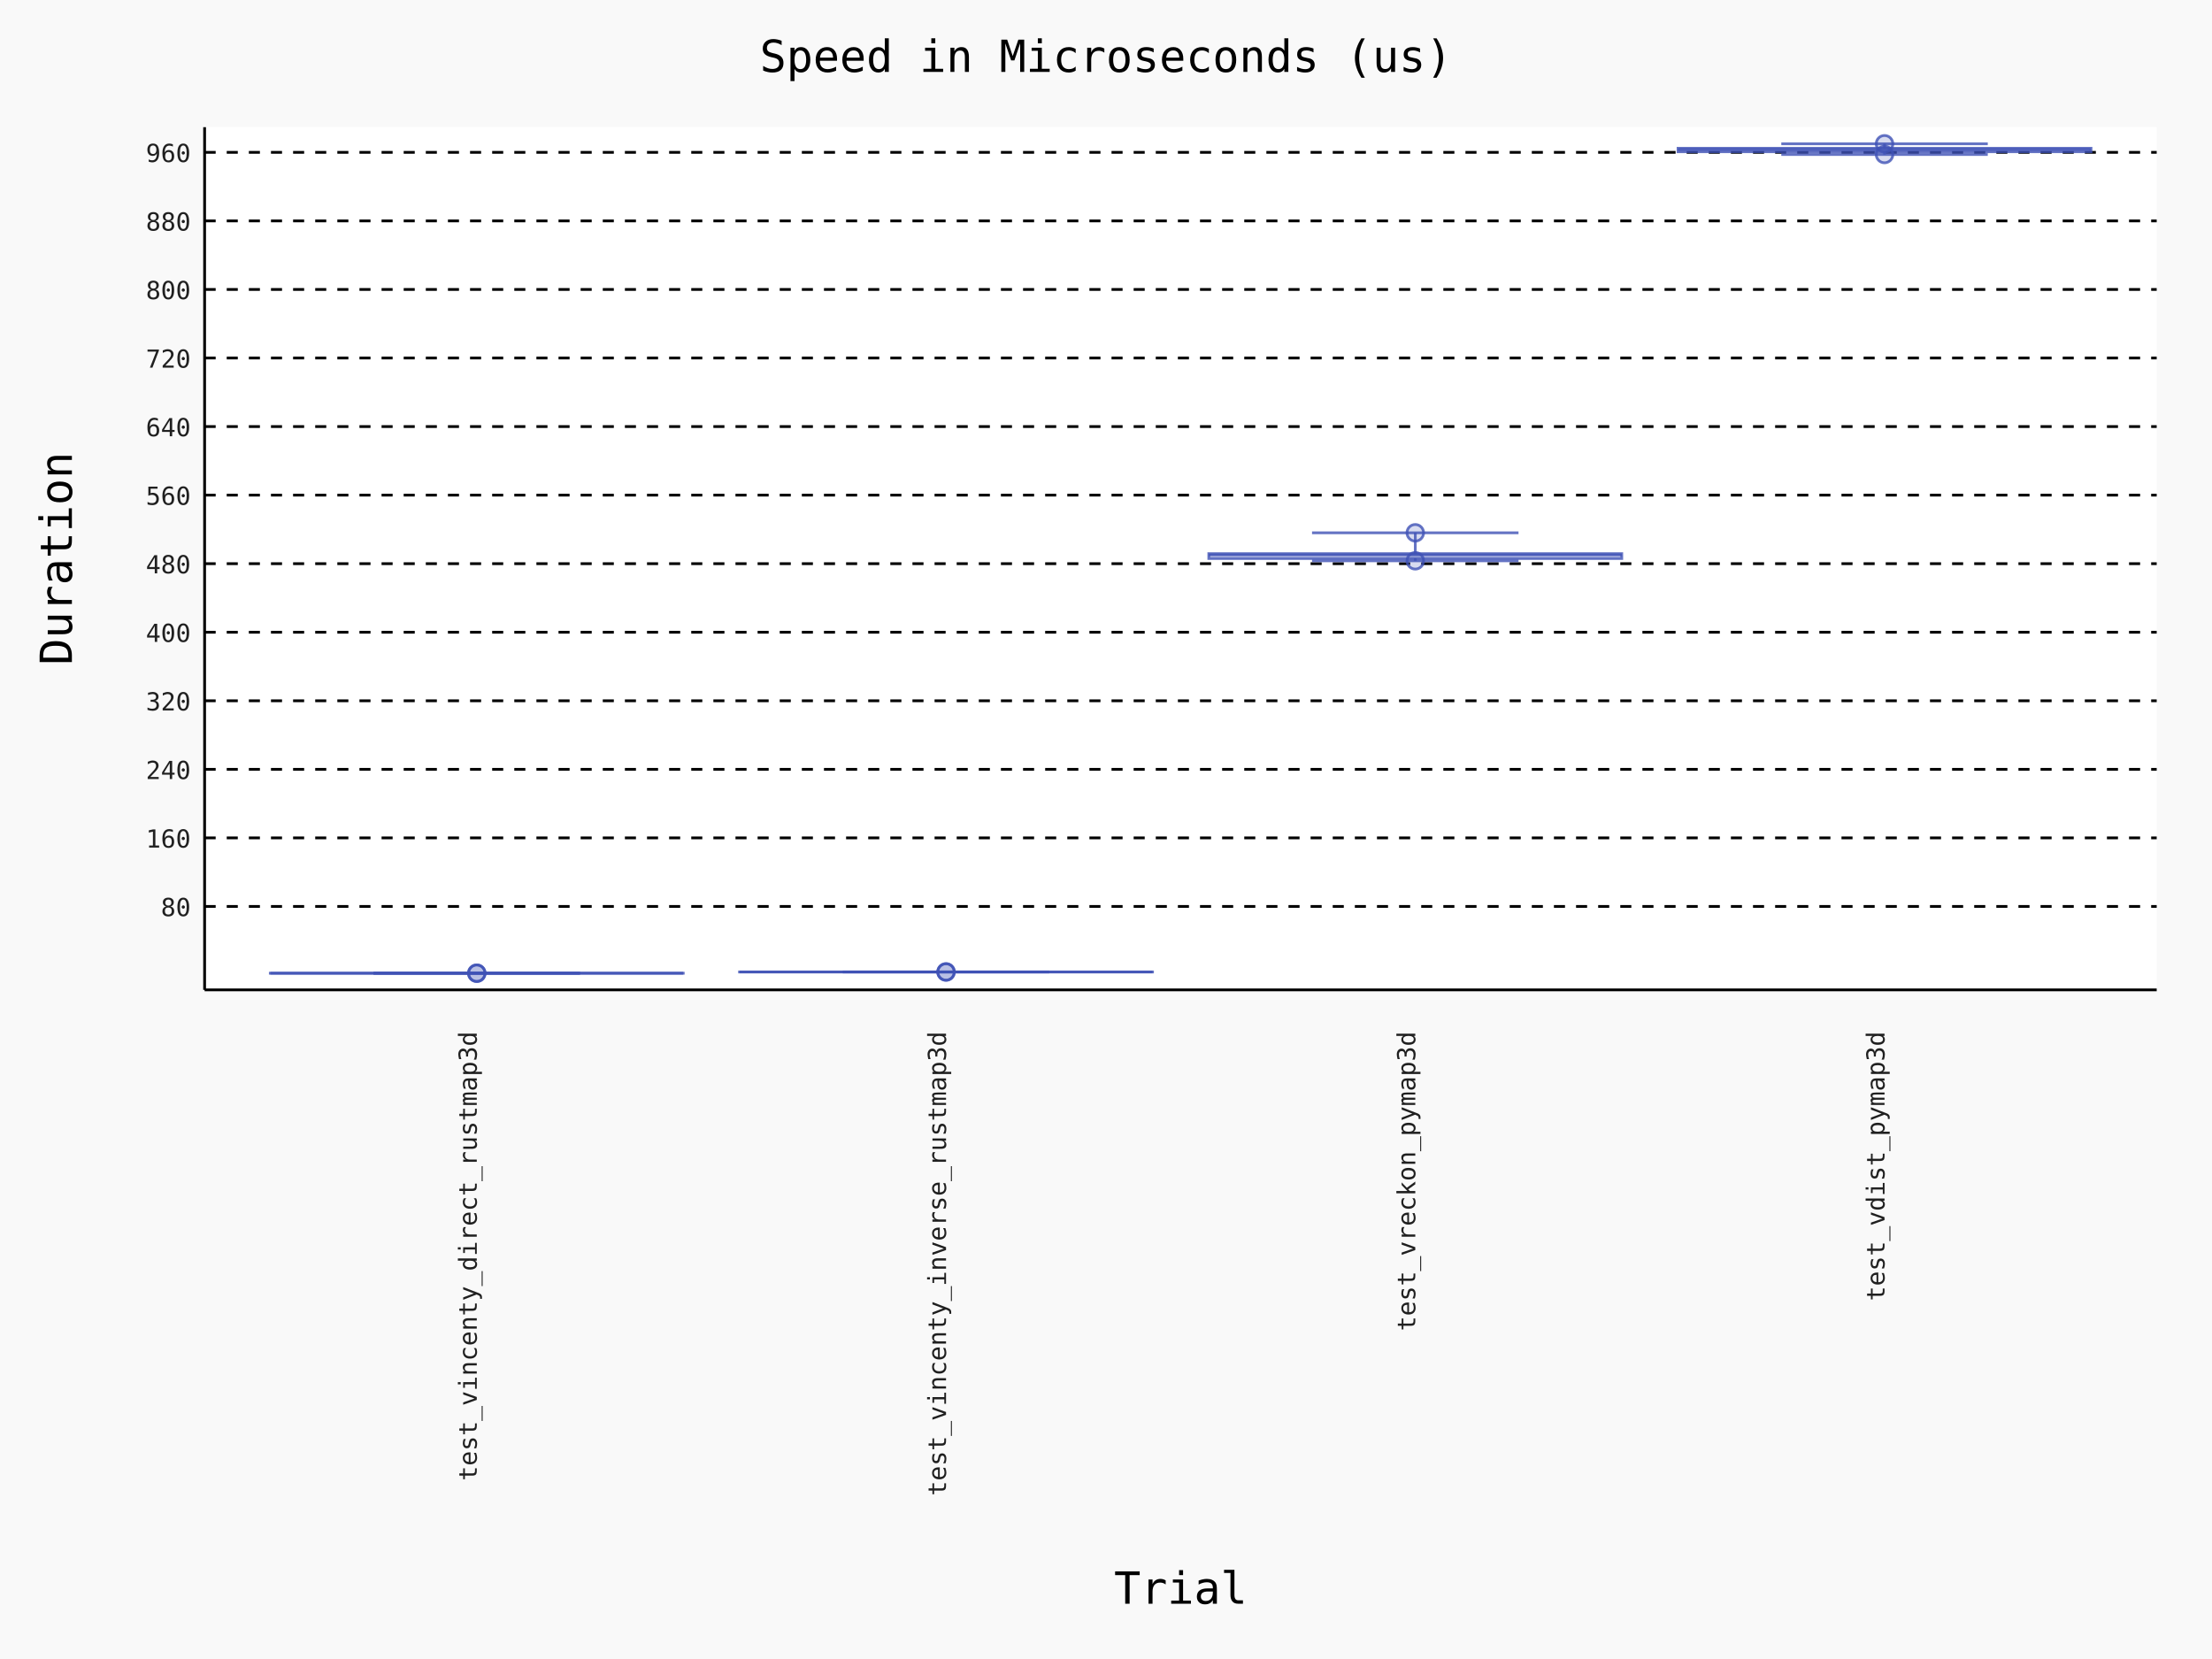
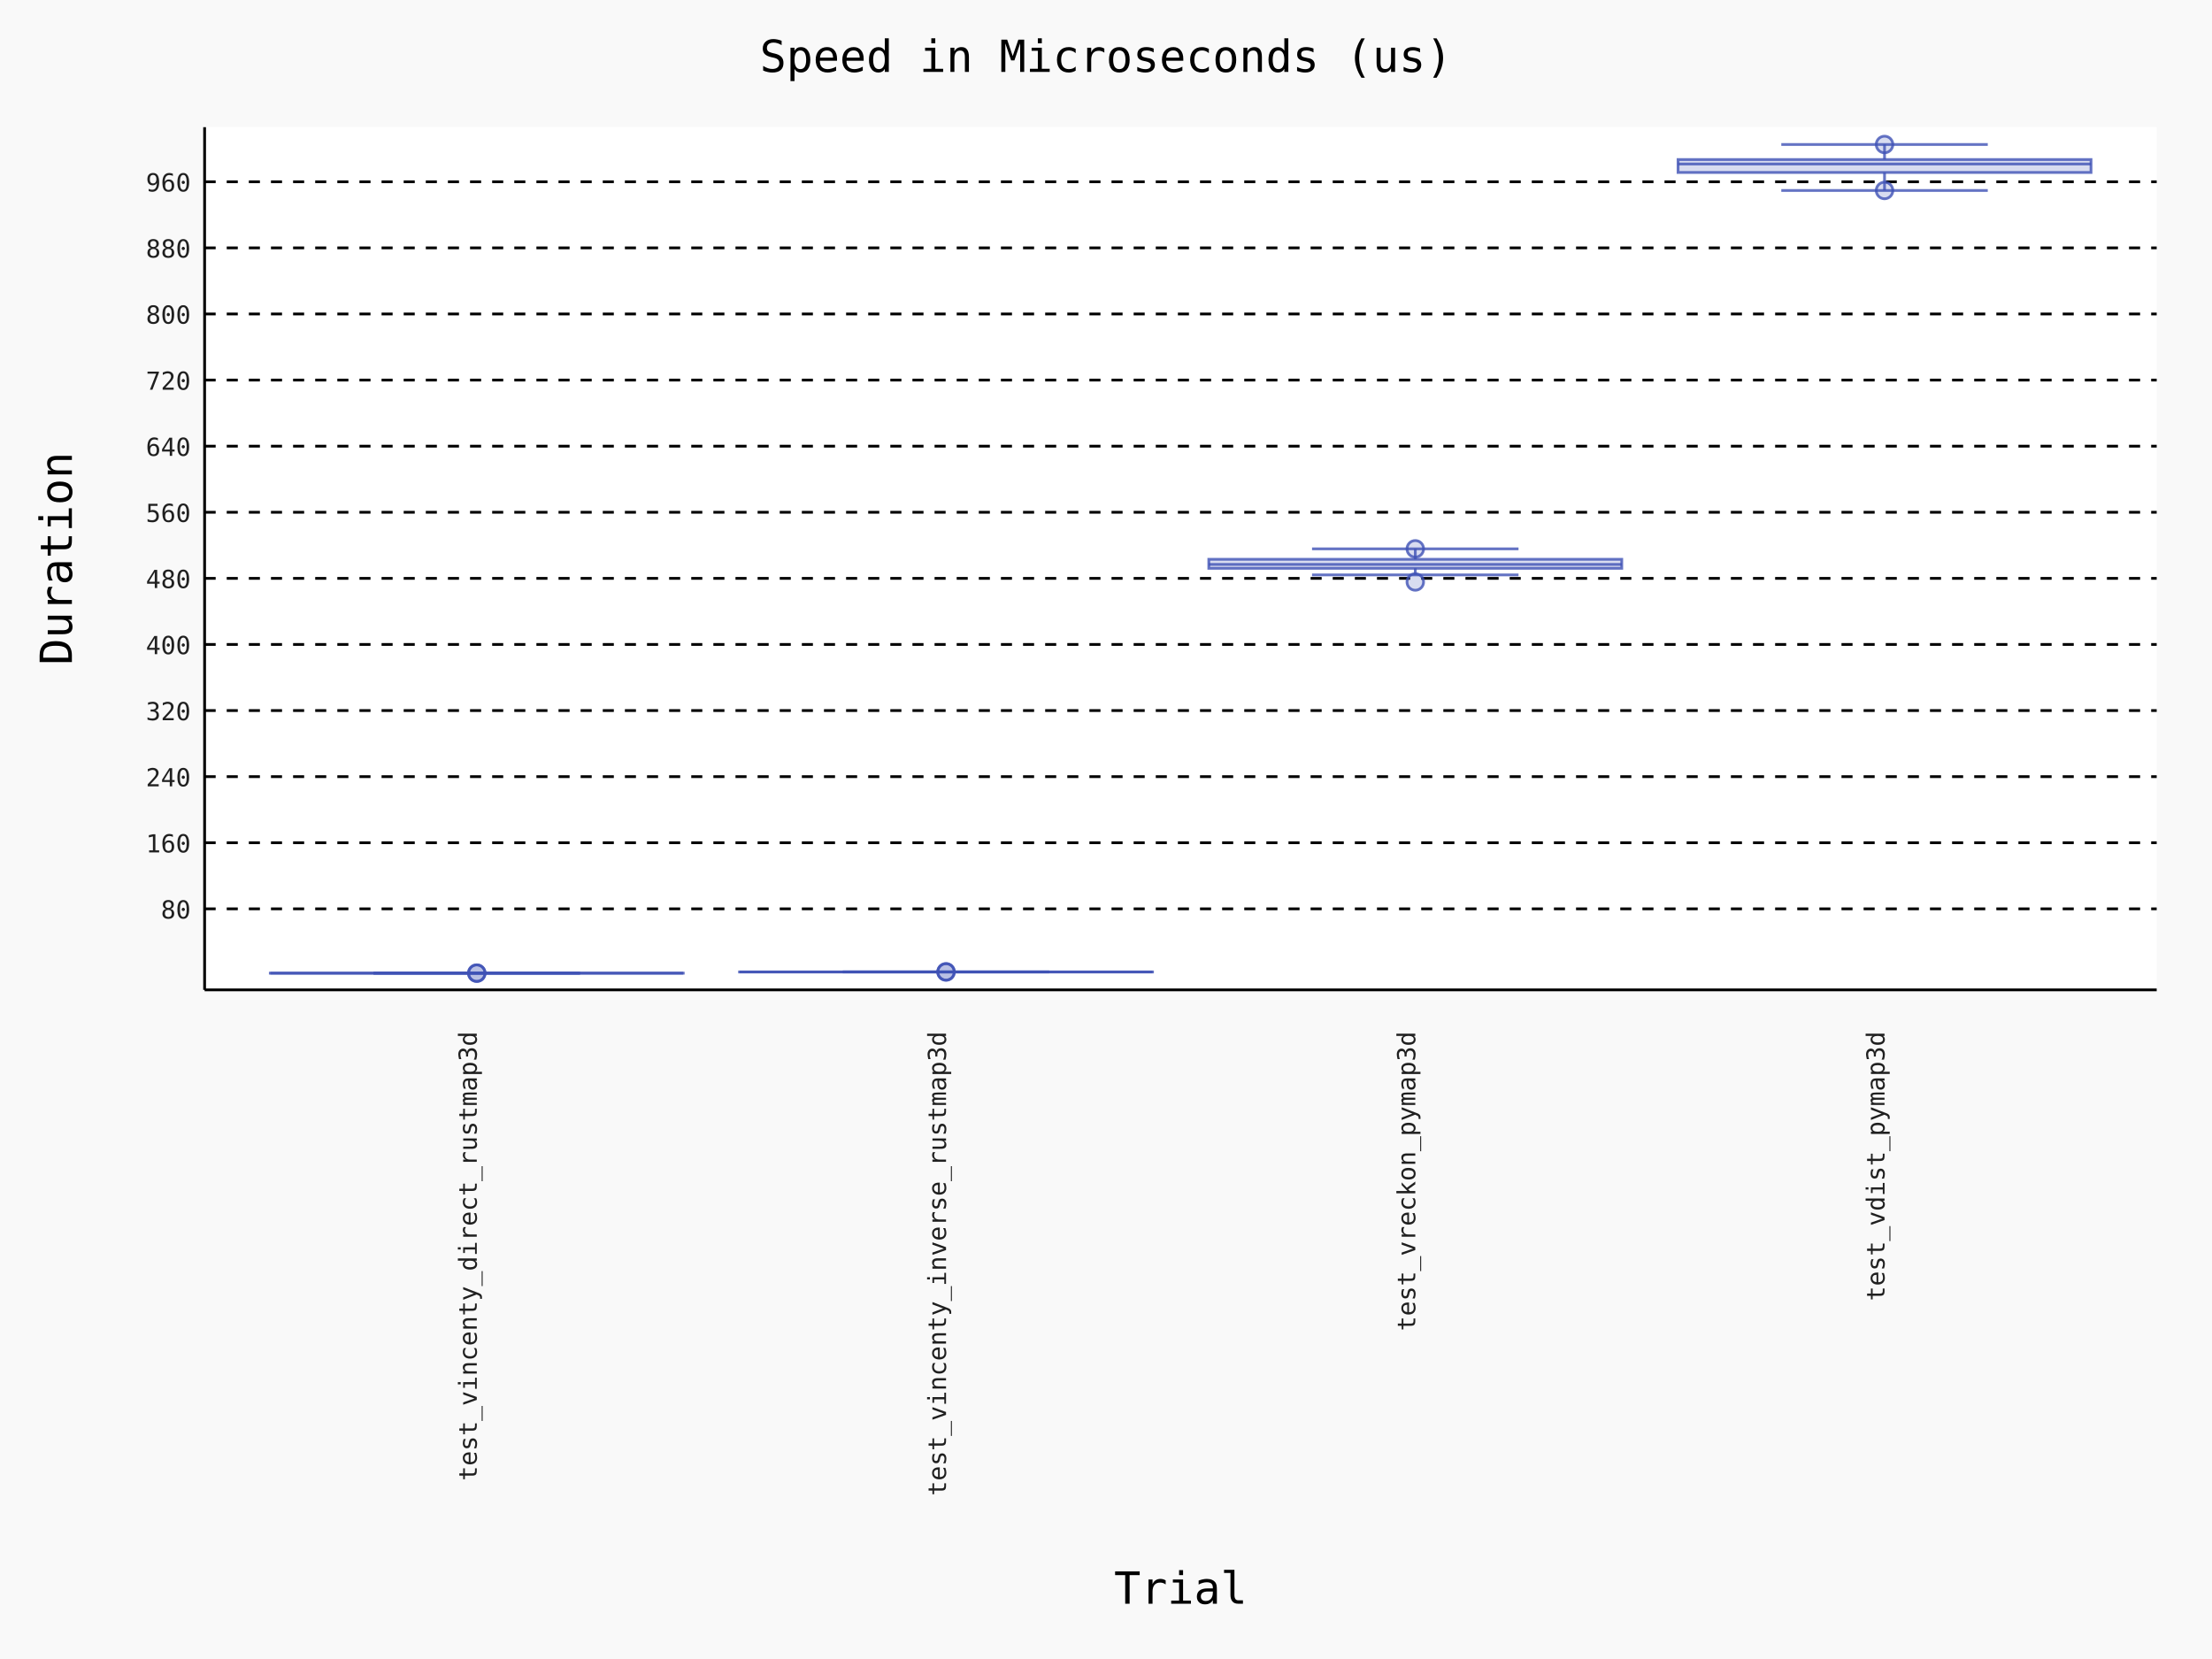
- <svg xmlns="http://www.w3.org/2000/svg" id="chart-b395c53e-9f29-417d-8aae-fee15de0d070" class="pygal-chart" viewBox="0 0 800 600">
+ <svg xmlns="http://www.w3.org/2000/svg" id="chart-4bdc4291-8e1e-48b1-8787-647b1a7be58f" class="pygal-chart" viewBox="0 0 800 600">
  <defs>
-     <style type="text/css">#chart-b395c53e-9f29-417d-8aae-fee15de0d070{-webkit-user-select:none;-webkit-font-smoothing:antialiased;font-family:Consolas,"Deja Vu Sans Mono","Bitstream Vera Sans Mono","Courier New",monospace}#chart-b395c53e-9f29-417d-8aae-fee15de0d070 .title{font-family:Consolas,"Deja Vu Sans Mono","Bitstream Vera Sans Mono","Courier New",monospace;font-size:16px}#chart-b395c53e-9f29-417d-8aae-fee15de0d070 .legends .legend text{font-family:Consolas,"Deja Vu Sans Mono","Bitstream Vera Sans Mono","Courier New",monospace;font-size:14px}#chart-b395c53e-9f29-417d-8aae-fee15de0d070 .axis text{font-family:Consolas,"Deja Vu Sans Mono","Bitstream Vera Sans Mono","Courier New",monospace;font-size:10px}#chart-b395c53e-9f29-417d-8aae-fee15de0d070 .axis text.major{font-family:Consolas,"Deja Vu Sans Mono","Bitstream Vera Sans Mono","Courier New",monospace;font-size:10px}#chart-b395c53e-9f29-417d-8aae-fee15de0d070 .text-overlay text.value{font-family:Consolas,"Deja Vu Sans Mono","Bitstream Vera Sans Mono","Courier New",monospace;font-size:16px}#chart-b395c53e-9f29-417d-8aae-fee15de0d070 .text-overlay text.label{font-family:Consolas,"Deja Vu Sans Mono","Bitstream Vera Sans Mono","Courier New",monospace;font-size:10px}#chart-b395c53e-9f29-417d-8aae-fee15de0d070 .tooltip{font-family:Consolas,"Deja Vu Sans Mono","Bitstream Vera Sans Mono","Courier New",monospace;font-size:14px}#chart-b395c53e-9f29-417d-8aae-fee15de0d070 text.no_data{font-family:Consolas,"Deja Vu Sans Mono","Bitstream Vera Sans Mono","Courier New",monospace;font-size:64px}
- #chart-b395c53e-9f29-417d-8aae-fee15de0d070{background-color:rgba(249,249,249,1)}#chart-b395c53e-9f29-417d-8aae-fee15de0d070 path,#chart-b395c53e-9f29-417d-8aae-fee15de0d070 line,#chart-b395c53e-9f29-417d-8aae-fee15de0d070 rect,#chart-b395c53e-9f29-417d-8aae-fee15de0d070 circle{-webkit-transition:150ms;-moz-transition:150ms;transition:150ms}#chart-b395c53e-9f29-417d-8aae-fee15de0d070 .graph &gt; .background{fill:rgba(249,249,249,1)}#chart-b395c53e-9f29-417d-8aae-fee15de0d070 .plot &gt; .background{fill:rgba(255,255,255,1)}#chart-b395c53e-9f29-417d-8aae-fee15de0d070 .graph{fill:rgba(0,0,0,.87)}#chart-b395c53e-9f29-417d-8aae-fee15de0d070 text.no_data{fill:rgba(0,0,0,1)}#chart-b395c53e-9f29-417d-8aae-fee15de0d070 .title{fill:rgba(0,0,0,1)}#chart-b395c53e-9f29-417d-8aae-fee15de0d070 .legends .legend text{fill:rgba(0,0,0,.87)}#chart-b395c53e-9f29-417d-8aae-fee15de0d070 .legends .legend:hover text{fill:rgba(0,0,0,1)}#chart-b395c53e-9f29-417d-8aae-fee15de0d070 .axis .line{stroke:rgba(0,0,0,1)}#chart-b395c53e-9f29-417d-8aae-fee15de0d070 .axis .guide.line{stroke:rgba(0,0,0,.54)}#chart-b395c53e-9f29-417d-8aae-fee15de0d070 .axis .major.line{stroke:rgba(0,0,0,.87)}#chart-b395c53e-9f29-417d-8aae-fee15de0d070 .axis text.major{fill:rgba(0,0,0,1)}#chart-b395c53e-9f29-417d-8aae-fee15de0d070 .axis.y .guides:hover .guide.line,#chart-b395c53e-9f29-417d-8aae-fee15de0d070 .line-graph .axis.x .guides:hover .guide.line,#chart-b395c53e-9f29-417d-8aae-fee15de0d070 .stackedline-graph .axis.x .guides:hover .guide.line,#chart-b395c53e-9f29-417d-8aae-fee15de0d070 .xy-graph .axis.x .guides:hover .guide.line{stroke:rgba(0,0,0,1)}#chart-b395c53e-9f29-417d-8aae-fee15de0d070 .axis .guides:hover text{fill:rgba(0,0,0,1)}#chart-b395c53e-9f29-417d-8aae-fee15de0d070 .reactive{fill-opacity:.7;stroke-opacity:.8;stroke-width:1}#chart-b395c53e-9f29-417d-8aae-fee15de0d070 .ci{stroke:rgba(0,0,0,.87)}#chart-b395c53e-9f29-417d-8aae-fee15de0d070 .reactive.active,#chart-b395c53e-9f29-417d-8aae-fee15de0d070 .active .reactive{fill-opacity:.8;stroke-opacity:.9;stroke-width:4}#chart-b395c53e-9f29-417d-8aae-fee15de0d070 .ci .reactive.active{stroke-width:1.5}#chart-b395c53e-9f29-417d-8aae-fee15de0d070 .series text{fill:rgba(0,0,0,1)}#chart-b395c53e-9f29-417d-8aae-fee15de0d070 .tooltip rect{fill:rgba(255,255,255,1);stroke:rgba(0,0,0,1);-webkit-transition:opacity 150ms;-moz-transition:opacity 150ms;transition:opacity 150ms}#chart-b395c53e-9f29-417d-8aae-fee15de0d070 .tooltip .label{fill:rgba(0,0,0,.87)}#chart-b395c53e-9f29-417d-8aae-fee15de0d070 .tooltip .label{fill:rgba(0,0,0,.87)}#chart-b395c53e-9f29-417d-8aae-fee15de0d070 .tooltip .legend{font-size:.8em;fill:rgba(0,0,0,.54)}#chart-b395c53e-9f29-417d-8aae-fee15de0d070 .tooltip .x_label{font-size:.6em;fill:rgba(0,0,0,1)}#chart-b395c53e-9f29-417d-8aae-fee15de0d070 .tooltip .xlink{font-size:.5em;text-decoration:underline}#chart-b395c53e-9f29-417d-8aae-fee15de0d070 .tooltip .value{font-size:1.5em}#chart-b395c53e-9f29-417d-8aae-fee15de0d070 .bound{font-size:.5em}#chart-b395c53e-9f29-417d-8aae-fee15de0d070 .max-value{font-size:.75em;fill:rgba(0,0,0,.54)}#chart-b395c53e-9f29-417d-8aae-fee15de0d070 .map-element{fill:rgba(255,255,255,1);stroke:rgba(0,0,0,.54) !important}#chart-b395c53e-9f29-417d-8aae-fee15de0d070 .map-element .reactive{fill-opacity:inherit;stroke-opacity:inherit}#chart-b395c53e-9f29-417d-8aae-fee15de0d070 .color-0,#chart-b395c53e-9f29-417d-8aae-fee15de0d070 .color-0 a:visited{stroke:#3F51B5;fill:#3F51B5}#chart-b395c53e-9f29-417d-8aae-fee15de0d070 .color-1,#chart-b395c53e-9f29-417d-8aae-fee15de0d070 .color-1 a:visited{stroke:#3F51B5;fill:#3F51B5}#chart-b395c53e-9f29-417d-8aae-fee15de0d070 .color-2,#chart-b395c53e-9f29-417d-8aae-fee15de0d070 .color-2 a:visited{stroke:#3F51B5;fill:#3F51B5}#chart-b395c53e-9f29-417d-8aae-fee15de0d070 .color-3,#chart-b395c53e-9f29-417d-8aae-fee15de0d070 .color-3 a:visited{stroke:#3F51B5;fill:#3F51B5}#chart-b395c53e-9f29-417d-8aae-fee15de0d070 .text-overlay .color-0 text{fill:black}#chart-b395c53e-9f29-417d-8aae-fee15de0d070 .text-overlay .color-1 text{fill:black}#chart-b395c53e-9f29-417d-8aae-fee15de0d070 .text-overlay .color-2 text{fill:black}#chart-b395c53e-9f29-417d-8aae-fee15de0d070 .text-overlay .color-3 text{fill:black}
- #chart-b395c53e-9f29-417d-8aae-fee15de0d070 text.no_data{text-anchor:middle}#chart-b395c53e-9f29-417d-8aae-fee15de0d070 .guide.line{fill:none}#chart-b395c53e-9f29-417d-8aae-fee15de0d070 .centered{text-anchor:middle}#chart-b395c53e-9f29-417d-8aae-fee15de0d070 .title{text-anchor:middle}#chart-b395c53e-9f29-417d-8aae-fee15de0d070 .legends .legend text{fill-opacity:1}#chart-b395c53e-9f29-417d-8aae-fee15de0d070 .axis.x text{text-anchor:middle}#chart-b395c53e-9f29-417d-8aae-fee15de0d070 .axis.x:not(.web) text[transform]{text-anchor:start}#chart-b395c53e-9f29-417d-8aae-fee15de0d070 .axis.x:not(.web) text[transform].backwards{text-anchor:end}#chart-b395c53e-9f29-417d-8aae-fee15de0d070 .axis.y text{text-anchor:end}#chart-b395c53e-9f29-417d-8aae-fee15de0d070 .axis.y text[transform].backwards{text-anchor:start}#chart-b395c53e-9f29-417d-8aae-fee15de0d070 .axis.y2 text{text-anchor:start}#chart-b395c53e-9f29-417d-8aae-fee15de0d070 .axis.y2 text[transform].backwards{text-anchor:end}#chart-b395c53e-9f29-417d-8aae-fee15de0d070 .axis .guide.line{stroke-dasharray:4,4;stroke:black}#chart-b395c53e-9f29-417d-8aae-fee15de0d070 .axis .major.guide.line{stroke-dasharray:6,6;stroke:black}#chart-b395c53e-9f29-417d-8aae-fee15de0d070 .horizontal .axis.y .guide.line,#chart-b395c53e-9f29-417d-8aae-fee15de0d070 .horizontal .axis.y2 .guide.line,#chart-b395c53e-9f29-417d-8aae-fee15de0d070 .vertical .axis.x .guide.line{opacity:0}#chart-b395c53e-9f29-417d-8aae-fee15de0d070 .horizontal .axis.always_show .guide.line,#chart-b395c53e-9f29-417d-8aae-fee15de0d070 .vertical .axis.always_show .guide.line{opacity:1 !important}#chart-b395c53e-9f29-417d-8aae-fee15de0d070 .axis.y .guides:hover .guide.line,#chart-b395c53e-9f29-417d-8aae-fee15de0d070 .axis.y2 .guides:hover .guide.line,#chart-b395c53e-9f29-417d-8aae-fee15de0d070 .axis.x .guides:hover .guide.line{opacity:1}#chart-b395c53e-9f29-417d-8aae-fee15de0d070 .axis .guides:hover text{opacity:1}#chart-b395c53e-9f29-417d-8aae-fee15de0d070 .nofill{fill:none}#chart-b395c53e-9f29-417d-8aae-fee15de0d070 .subtle-fill{fill-opacity:.2}#chart-b395c53e-9f29-417d-8aae-fee15de0d070 .dot{stroke-width:1px;fill-opacity:1;stroke-opacity:1}#chart-b395c53e-9f29-417d-8aae-fee15de0d070 .dot.active{stroke-width:5px}#chart-b395c53e-9f29-417d-8aae-fee15de0d070 .dot.negative{fill:transparent}#chart-b395c53e-9f29-417d-8aae-fee15de0d070 text,#chart-b395c53e-9f29-417d-8aae-fee15de0d070 tspan{stroke:none !important}#chart-b395c53e-9f29-417d-8aae-fee15de0d070 .series text.active{opacity:1}#chart-b395c53e-9f29-417d-8aae-fee15de0d070 .tooltip rect{fill-opacity:.95;stroke-width:.5}#chart-b395c53e-9f29-417d-8aae-fee15de0d070 .tooltip text{fill-opacity:1}#chart-b395c53e-9f29-417d-8aae-fee15de0d070 .showable{visibility:hidden}#chart-b395c53e-9f29-417d-8aae-fee15de0d070 .showable.shown{visibility:visible}#chart-b395c53e-9f29-417d-8aae-fee15de0d070 .gauge-background{fill:rgba(229,229,229,1);stroke:none}#chart-b395c53e-9f29-417d-8aae-fee15de0d070 .bg-lines{stroke:rgba(249,249,249,1);stroke-width:2px}
+     <style type="text/css">#chart-4bdc4291-8e1e-48b1-8787-647b1a7be58f{-webkit-user-select:none;-webkit-font-smoothing:antialiased;font-family:Consolas,"Deja Vu Sans Mono","Bitstream Vera Sans Mono","Courier New",monospace}#chart-4bdc4291-8e1e-48b1-8787-647b1a7be58f .title{font-family:Consolas,"Deja Vu Sans Mono","Bitstream Vera Sans Mono","Courier New",monospace;font-size:16px}#chart-4bdc4291-8e1e-48b1-8787-647b1a7be58f .legends .legend text{font-family:Consolas,"Deja Vu Sans Mono","Bitstream Vera Sans Mono","Courier New",monospace;font-size:14px}#chart-4bdc4291-8e1e-48b1-8787-647b1a7be58f .axis text{font-family:Consolas,"Deja Vu Sans Mono","Bitstream Vera Sans Mono","Courier New",monospace;font-size:10px}#chart-4bdc4291-8e1e-48b1-8787-647b1a7be58f .axis text.major{font-family:Consolas,"Deja Vu Sans Mono","Bitstream Vera Sans Mono","Courier New",monospace;font-size:10px}#chart-4bdc4291-8e1e-48b1-8787-647b1a7be58f .text-overlay text.value{font-family:Consolas,"Deja Vu Sans Mono","Bitstream Vera Sans Mono","Courier New",monospace;font-size:16px}#chart-4bdc4291-8e1e-48b1-8787-647b1a7be58f .text-overlay text.label{font-family:Consolas,"Deja Vu Sans Mono","Bitstream Vera Sans Mono","Courier New",monospace;font-size:10px}#chart-4bdc4291-8e1e-48b1-8787-647b1a7be58f .tooltip{font-family:Consolas,"Deja Vu Sans Mono","Bitstream Vera Sans Mono","Courier New",monospace;font-size:14px}#chart-4bdc4291-8e1e-48b1-8787-647b1a7be58f text.no_data{font-family:Consolas,"Deja Vu Sans Mono","Bitstream Vera Sans Mono","Courier New",monospace;font-size:64px}
+ #chart-4bdc4291-8e1e-48b1-8787-647b1a7be58f{background-color:rgba(249,249,249,1)}#chart-4bdc4291-8e1e-48b1-8787-647b1a7be58f path,#chart-4bdc4291-8e1e-48b1-8787-647b1a7be58f line,#chart-4bdc4291-8e1e-48b1-8787-647b1a7be58f rect,#chart-4bdc4291-8e1e-48b1-8787-647b1a7be58f circle{-webkit-transition:150ms;-moz-transition:150ms;transition:150ms}#chart-4bdc4291-8e1e-48b1-8787-647b1a7be58f .graph &gt; .background{fill:rgba(249,249,249,1)}#chart-4bdc4291-8e1e-48b1-8787-647b1a7be58f .plot &gt; .background{fill:rgba(255,255,255,1)}#chart-4bdc4291-8e1e-48b1-8787-647b1a7be58f .graph{fill:rgba(0,0,0,.87)}#chart-4bdc4291-8e1e-48b1-8787-647b1a7be58f text.no_data{fill:rgba(0,0,0,1)}#chart-4bdc4291-8e1e-48b1-8787-647b1a7be58f .title{fill:rgba(0,0,0,1)}#chart-4bdc4291-8e1e-48b1-8787-647b1a7be58f .legends .legend text{fill:rgba(0,0,0,.87)}#chart-4bdc4291-8e1e-48b1-8787-647b1a7be58f .legends .legend:hover text{fill:rgba(0,0,0,1)}#chart-4bdc4291-8e1e-48b1-8787-647b1a7be58f .axis .line{stroke:rgba(0,0,0,1)}#chart-4bdc4291-8e1e-48b1-8787-647b1a7be58f .axis .guide.line{stroke:rgba(0,0,0,.54)}#chart-4bdc4291-8e1e-48b1-8787-647b1a7be58f .axis .major.line{stroke:rgba(0,0,0,.87)}#chart-4bdc4291-8e1e-48b1-8787-647b1a7be58f .axis text.major{fill:rgba(0,0,0,1)}#chart-4bdc4291-8e1e-48b1-8787-647b1a7be58f .axis.y .guides:hover .guide.line,#chart-4bdc4291-8e1e-48b1-8787-647b1a7be58f .line-graph .axis.x .guides:hover .guide.line,#chart-4bdc4291-8e1e-48b1-8787-647b1a7be58f .stackedline-graph .axis.x .guides:hover .guide.line,#chart-4bdc4291-8e1e-48b1-8787-647b1a7be58f .xy-graph .axis.x .guides:hover .guide.line{stroke:rgba(0,0,0,1)}#chart-4bdc4291-8e1e-48b1-8787-647b1a7be58f .axis .guides:hover text{fill:rgba(0,0,0,1)}#chart-4bdc4291-8e1e-48b1-8787-647b1a7be58f .reactive{fill-opacity:.7;stroke-opacity:.8;stroke-width:1}#chart-4bdc4291-8e1e-48b1-8787-647b1a7be58f .ci{stroke:rgba(0,0,0,.87)}#chart-4bdc4291-8e1e-48b1-8787-647b1a7be58f .reactive.active,#chart-4bdc4291-8e1e-48b1-8787-647b1a7be58f .active .reactive{fill-opacity:.8;stroke-opacity:.9;stroke-width:4}#chart-4bdc4291-8e1e-48b1-8787-647b1a7be58f .ci .reactive.active{stroke-width:1.5}#chart-4bdc4291-8e1e-48b1-8787-647b1a7be58f .series text{fill:rgba(0,0,0,1)}#chart-4bdc4291-8e1e-48b1-8787-647b1a7be58f .tooltip rect{fill:rgba(255,255,255,1);stroke:rgba(0,0,0,1);-webkit-transition:opacity 150ms;-moz-transition:opacity 150ms;transition:opacity 150ms}#chart-4bdc4291-8e1e-48b1-8787-647b1a7be58f .tooltip .label{fill:rgba(0,0,0,.87)}#chart-4bdc4291-8e1e-48b1-8787-647b1a7be58f .tooltip .label{fill:rgba(0,0,0,.87)}#chart-4bdc4291-8e1e-48b1-8787-647b1a7be58f .tooltip .legend{font-size:.8em;fill:rgba(0,0,0,.54)}#chart-4bdc4291-8e1e-48b1-8787-647b1a7be58f .tooltip .x_label{font-size:.6em;fill:rgba(0,0,0,1)}#chart-4bdc4291-8e1e-48b1-8787-647b1a7be58f .tooltip .xlink{font-size:.5em;text-decoration:underline}#chart-4bdc4291-8e1e-48b1-8787-647b1a7be58f .tooltip .value{font-size:1.5em}#chart-4bdc4291-8e1e-48b1-8787-647b1a7be58f .bound{font-size:.5em}#chart-4bdc4291-8e1e-48b1-8787-647b1a7be58f .max-value{font-size:.75em;fill:rgba(0,0,0,.54)}#chart-4bdc4291-8e1e-48b1-8787-647b1a7be58f .map-element{fill:rgba(255,255,255,1);stroke:rgba(0,0,0,.54) !important}#chart-4bdc4291-8e1e-48b1-8787-647b1a7be58f .map-element .reactive{fill-opacity:inherit;stroke-opacity:inherit}#chart-4bdc4291-8e1e-48b1-8787-647b1a7be58f .color-0,#chart-4bdc4291-8e1e-48b1-8787-647b1a7be58f .color-0 a:visited{stroke:#3F51B5;fill:#3F51B5}#chart-4bdc4291-8e1e-48b1-8787-647b1a7be58f .color-1,#chart-4bdc4291-8e1e-48b1-8787-647b1a7be58f .color-1 a:visited{stroke:#3F51B5;fill:#3F51B5}#chart-4bdc4291-8e1e-48b1-8787-647b1a7be58f .color-2,#chart-4bdc4291-8e1e-48b1-8787-647b1a7be58f .color-2 a:visited{stroke:#3F51B5;fill:#3F51B5}#chart-4bdc4291-8e1e-48b1-8787-647b1a7be58f .color-3,#chart-4bdc4291-8e1e-48b1-8787-647b1a7be58f .color-3 a:visited{stroke:#3F51B5;fill:#3F51B5}#chart-4bdc4291-8e1e-48b1-8787-647b1a7be58f .text-overlay .color-0 text{fill:black}#chart-4bdc4291-8e1e-48b1-8787-647b1a7be58f .text-overlay .color-1 text{fill:black}#chart-4bdc4291-8e1e-48b1-8787-647b1a7be58f .text-overlay .color-2 text{fill:black}#chart-4bdc4291-8e1e-48b1-8787-647b1a7be58f .text-overlay .color-3 text{fill:black}
+ #chart-4bdc4291-8e1e-48b1-8787-647b1a7be58f text.no_data{text-anchor:middle}#chart-4bdc4291-8e1e-48b1-8787-647b1a7be58f .guide.line{fill:none}#chart-4bdc4291-8e1e-48b1-8787-647b1a7be58f .centered{text-anchor:middle}#chart-4bdc4291-8e1e-48b1-8787-647b1a7be58f .title{text-anchor:middle}#chart-4bdc4291-8e1e-48b1-8787-647b1a7be58f .legends .legend text{fill-opacity:1}#chart-4bdc4291-8e1e-48b1-8787-647b1a7be58f .axis.x text{text-anchor:middle}#chart-4bdc4291-8e1e-48b1-8787-647b1a7be58f .axis.x:not(.web) text[transform]{text-anchor:start}#chart-4bdc4291-8e1e-48b1-8787-647b1a7be58f .axis.x:not(.web) text[transform].backwards{text-anchor:end}#chart-4bdc4291-8e1e-48b1-8787-647b1a7be58f .axis.y text{text-anchor:end}#chart-4bdc4291-8e1e-48b1-8787-647b1a7be58f .axis.y text[transform].backwards{text-anchor:start}#chart-4bdc4291-8e1e-48b1-8787-647b1a7be58f .axis.y2 text{text-anchor:start}#chart-4bdc4291-8e1e-48b1-8787-647b1a7be58f .axis.y2 text[transform].backwards{text-anchor:end}#chart-4bdc4291-8e1e-48b1-8787-647b1a7be58f .axis .guide.line{stroke-dasharray:4,4;stroke:black}#chart-4bdc4291-8e1e-48b1-8787-647b1a7be58f .axis .major.guide.line{stroke-dasharray:6,6;stroke:black}#chart-4bdc4291-8e1e-48b1-8787-647b1a7be58f .horizontal .axis.y .guide.line,#chart-4bdc4291-8e1e-48b1-8787-647b1a7be58f .horizontal .axis.y2 .guide.line,#chart-4bdc4291-8e1e-48b1-8787-647b1a7be58f .vertical .axis.x .guide.line{opacity:0}#chart-4bdc4291-8e1e-48b1-8787-647b1a7be58f .horizontal .axis.always_show .guide.line,#chart-4bdc4291-8e1e-48b1-8787-647b1a7be58f .vertical .axis.always_show .guide.line{opacity:1 !important}#chart-4bdc4291-8e1e-48b1-8787-647b1a7be58f .axis.y .guides:hover .guide.line,#chart-4bdc4291-8e1e-48b1-8787-647b1a7be58f .axis.y2 .guides:hover .guide.line,#chart-4bdc4291-8e1e-48b1-8787-647b1a7be58f .axis.x .guides:hover .guide.line{opacity:1}#chart-4bdc4291-8e1e-48b1-8787-647b1a7be58f .axis .guides:hover text{opacity:1}#chart-4bdc4291-8e1e-48b1-8787-647b1a7be58f .nofill{fill:none}#chart-4bdc4291-8e1e-48b1-8787-647b1a7be58f .subtle-fill{fill-opacity:.2}#chart-4bdc4291-8e1e-48b1-8787-647b1a7be58f .dot{stroke-width:1px;fill-opacity:1;stroke-opacity:1}#chart-4bdc4291-8e1e-48b1-8787-647b1a7be58f .dot.active{stroke-width:5px}#chart-4bdc4291-8e1e-48b1-8787-647b1a7be58f .dot.negative{fill:transparent}#chart-4bdc4291-8e1e-48b1-8787-647b1a7be58f text,#chart-4bdc4291-8e1e-48b1-8787-647b1a7be58f tspan{stroke:none !important}#chart-4bdc4291-8e1e-48b1-8787-647b1a7be58f .series text.active{opacity:1}#chart-4bdc4291-8e1e-48b1-8787-647b1a7be58f .tooltip rect{fill-opacity:.95;stroke-width:.5}#chart-4bdc4291-8e1e-48b1-8787-647b1a7be58f .tooltip text{fill-opacity:1}#chart-4bdc4291-8e1e-48b1-8787-647b1a7be58f .showable{visibility:hidden}#chart-4bdc4291-8e1e-48b1-8787-647b1a7be58f .showable.shown{visibility:visible}#chart-4bdc4291-8e1e-48b1-8787-647b1a7be58f .gauge-background{fill:rgba(229,229,229,1);stroke:none}#chart-4bdc4291-8e1e-48b1-8787-647b1a7be58f .bg-lines{stroke:rgba(249,249,249,1);stroke-width:2px}
.tooltip .value{font-size:1em !important}.axis text{font-size:9px !important}</style>
  </defs>
  <g class="graph custombox-graph vertical">
    <rect x="0" y="0" width="800" height="600" class="background" />
    <g transform="translate(74, 46)" class="plot">
      <rect x="0" y="0" width="706.0" height="312.0" class="background" />
      <g class="axis y always_show">
        <path d="M0 312 h706" class="line" />
        <g class="guides">
-           <path d="M0 281.826 h706" class="guide line" />
-           <text x="-5" y="285.326" class="">80</text>
+           <path d="M0 282.693 h706" class="guide line" />
+           <text x="-5" y="286.193" class="">80</text>
        </g>
        <g class="guides">
-           <path d="M0 257.033 h706" class="guide line" />
-           <text x="-5" y="260.533" class="">160</text>
+           <path d="M0 258.789 h706" class="guide line" />
+           <text x="-5" y="262.289" class="">160</text>
        </g>
        <g class="guides">
-           <path d="M0 232.24 h706" class="guide line" />
-           <text x="-5" y="235.74" class="">240</text>
+           <path d="M0 234.884 h706" class="guide line" />
+           <text x="-5" y="238.384" class="">240</text>
        </g>
        <g class="guides">
-           <path d="M0 207.446 h706" class="guide line" />
-           <text x="-5" y="210.946" class="">320</text>
+           <path d="M0 210.98 h706" class="guide line" />
+           <text x="-5" y="214.48" class="">320</text>
        </g>
        <g class="guides">
-           <path d="M0 182.653 h706" class="guide line" />
-           <text x="-5" y="186.153" class="">400</text>
+           <path d="M0 187.076 h706" class="guide line" />
+           <text x="-5" y="190.576" class="">400</text>
        </g>
        <g class="guides">
-           <path d="M0 157.86 h706" class="guide line" />
-           <text x="-5" y="161.36" class="">480</text>
+           <path d="M0 163.171 h706" class="guide line" />
+           <text x="-5" y="166.671" class="">480</text>
        </g>
        <g class="guides">
-           <path d="M0 133.066 h706" class="guide line" />
-           <text x="-5" y="136.566" class="">560</text>
+           <path d="M0 139.267 h706" class="guide line" />
+           <text x="-5" y="142.767" class="">560</text>
        </g>
        <g class="guides">
-           <path d="M0 108.273 h706" class="guide line" />
-           <text x="-5" y="111.773" class="">640</text>
+           <path d="M0 115.363 h706" class="guide line" />
+           <text x="-5" y="118.863" class="">640</text>
        </g>
        <g class="guides">
-           <path d="M0 83.479 h706" class="guide line" />
-           <text x="-5" y="86.979" class="">720</text>
+           <path d="M0 91.458 h706" class="guide line" />
+           <text x="-5" y="94.958" class="">720</text>
        </g>
        <g class="guides">
-           <path d="M0 58.686 h706" class="guide line" />
-           <text x="-5" y="62.186" class="">800</text>
+           <path d="M0 67.554 h706" class="guide line" />
+           <text x="-5" y="71.054" class="">800</text>
        </g>
        <g class="guides">
-           <path d="M0 33.893 h706" class="guide line" />
-           <text x="-5" y="37.393" class="">880</text>
+           <path d="M0 43.649 h706" class="guide line" />
+           <text x="-5" y="47.149" class="">880</text>
        </g>
        <g class="guides">
-           <path d="M0 9.099 h706" class="guide line" />
-           <text x="-5" y="12.599" class="">960</text>
+           <path d="M0 19.745 h706" class="guide line" />
+           <text x="-5" y="23.245" class="">960</text>
        </g>
      </g>
      <g class="axis x">
        <path d="M0 0 v312" class="line" />
        <g class="guides">
          <path d="M98.433 0 v312" class="guide line" />
          <text x="98.433" y="327.0" class="backwards" transform="rotate(270 98.43269 327)">test_vincenty_direct_rustmap3d</text>
        </g>
        <g class="guides">
          <path d="M268.144 0 v312" class="guide line" />
          <text x="268.144" y="327.0" class="backwards" transform="rotate(270 268.1442 327)">test_vincenty_inverse_rustmap3d</text>
        </g>
        <g class="guides">
          <path d="M437.856 0 v312" class="guide line" />
          <text x="437.856" y="327.0" class="backwards" transform="rotate(270 437.8558 327)">test_vreckon_pymap3d</text>
        </g>
        <g class="guides">
          <path d="M607.567 0 v312" class="guide line" />
          <text x="607.567" y="327.0" class="backwards" transform="rotate(270 607.5673 327)">test_vdist_pymap3d</text>
        </g>
      </g>
      <g class="series serie-0 color-0">
        <g class="boxes">
          <g class="box">
-             <path stroke-width="3" d="M61.096 305.983 L135.769 305.983" class="reactive tooltip-trigger" />
-             <path stroke-width="3" d="M23.76 305.977 L173.106 305.977" class="reactive tooltip-trigger" />
            <path stroke-width="3" d="M61.096 305.967 L135.769 305.967" class="reactive tooltip-trigger" />
-             <path stroke-width="2" d="M98.433 305.983 L98.433 305.979" class="reactive tooltip-trigger" />
-             <path stroke-width="2" d="M98.433 305.967 L98.433 305.971" class="reactive tooltip-trigger" />
-             <rect x="23.76" y="305.971" height="0.008" width="149.346" class="subtle-fill reactive tooltip-trigger" />
-             <circle cx="98.433" cy="305.983" r="3" class="subtle-fill reactive tooltip-trigger" />
+             <path stroke-width="3" d="M23.76 305.96 L173.106 305.96" class="reactive tooltip-trigger" />
+             <path stroke-width="3" d="M61.096 305.936 L135.769 305.936" class="reactive tooltip-trigger" />
+             <path stroke-width="2" d="M98.433 305.967 L98.433 305.962" class="reactive tooltip-trigger" />
+             <path stroke-width="2" d="M98.433 305.936 L98.433 305.953" class="reactive tooltip-trigger" />
+             <rect x="23.76" y="305.953" height="0.009" width="149.346" class="subtle-fill reactive tooltip-trigger" />
            <circle cx="98.433" cy="305.967" r="3" class="subtle-fill reactive tooltip-trigger" />
+             <circle cx="98.433" cy="305.936" r="3" class="subtle-fill reactive tooltip-trigger" />
          </g>
        </g>
      </g>
      <g class="series serie-1 color-1">
        <g class="boxes">
          <g class="box">
-             <path stroke-width="3" d="M230.808 305.541 L305.481 305.541" class="reactive tooltip-trigger" />
-             <path stroke-width="3" d="M193.471 305.524 L342.817 305.524" class="reactive tooltip-trigger" />
-             <path stroke-width="3" d="M230.808 305.511 L305.481 305.511" class="reactive tooltip-trigger" />
-             <path stroke-width="2" d="M268.144 305.541 L268.144 305.529" class="reactive tooltip-trigger" />
-             <path stroke-width="2" d="M268.144 305.511 L268.144 305.517" class="reactive tooltip-trigger" />
-             <rect x="193.471" y="305.517" height="0.012" width="149.346" class="subtle-fill reactive tooltip-trigger" />
-             <circle cx="268.144" cy="305.541" r="3" class="subtle-fill reactive tooltip-trigger" />
-             <circle cx="268.144" cy="305.511" r="3" class="subtle-fill reactive tooltip-trigger" />
+             <path stroke-width="3" d="M230.808 305.534 L305.481 305.534" class="reactive tooltip-trigger" />
+             <path stroke-width="3" d="M193.471 305.522 L342.817 305.522" class="reactive tooltip-trigger" />
+             <path stroke-width="3" d="M230.808 305.474 L305.481 305.474" class="reactive tooltip-trigger" />
+             <path stroke-width="2" d="M268.144 305.534 L268.144 305.529" class="reactive tooltip-trigger" />
+             <path stroke-width="2" d="M268.144 305.474 L268.144 305.513" class="reactive tooltip-trigger" />
+             <rect x="193.471" y="305.513" height="0.017" width="149.346" class="subtle-fill reactive tooltip-trigger" />
+             <circle cx="268.144" cy="305.534" r="3" class="subtle-fill reactive tooltip-trigger" />
+             <circle cx="268.144" cy="305.474" r="3" class="subtle-fill reactive tooltip-trigger" />
          </g>
        </g>
      </g>
      <g class="series serie-2 color-2">
        <g class="boxes">
          <g class="box">
-             <path stroke-width="3" d="M400.519 156.82 L475.192 156.82" class="reactive tooltip-trigger" />
-             <path stroke-width="3" d="M363.183 154.683 L512.529 154.683" class="reactive tooltip-trigger" />
-             <path stroke-width="3" d="M400.519 146.696 L475.192 146.696" class="reactive tooltip-trigger" />
-             <path stroke-width="2" d="M437.856 156.82 L437.856 155.989" class="reactive tooltip-trigger" />
-             <path stroke-width="2" d="M437.856 146.696 L437.856 154.241" class="reactive tooltip-trigger" />
-             <rect x="363.183" y="154.241" height="1.748" width="149.346" class="subtle-fill reactive tooltip-trigger" />
-             <circle cx="437.856" cy="156.82" r="3" class="subtle-fill reactive tooltip-trigger" />
-             <circle cx="437.856" cy="146.696" r="3" class="subtle-fill reactive tooltip-trigger" />
+             <path stroke-width="3" d="M400.519 161.922 L475.192 161.922" class="reactive tooltip-trigger" />
+             <path stroke-width="3" d="M363.183 158.133 L512.529 158.133" class="reactive tooltip-trigger" />
+             <path stroke-width="3" d="M400.519 152.498 L475.192 152.498" class="reactive tooltip-trigger" />
+             <path stroke-width="2" d="M437.856 161.922 L437.856 159.539" class="reactive tooltip-trigger" />
+             <path stroke-width="2" d="M437.856 152.498 L437.856 156.278" class="reactive tooltip-trigger" />
+             <rect x="363.183" y="156.278" height="3.261" width="149.346" class="subtle-fill reactive tooltip-trigger" />
+             <circle cx="437.856" cy="164.471" r="3" class="subtle-fill reactive tooltip-trigger" />
+             <circle cx="437.856" cy="152.498" r="3" class="subtle-fill reactive tooltip-trigger" />
          </g>
        </g>
      </g>
      <g class="series serie-3 color-3">
        <g class="boxes">
          <g class="box">
-             <path stroke-width="3" d="M570.231 9.875 L644.904 9.875" class="reactive tooltip-trigger" />
-             <path stroke-width="3" d="M532.894 8.071 L682.24 8.071" class="reactive tooltip-trigger" />
-             <path stroke-width="3" d="M570.231 6.006 L644.904 6.006" class="reactive tooltip-trigger" />
-             <path stroke-width="2" d="M607.567 9.875 L607.567 8.883" class="reactive tooltip-trigger" />
-             <path stroke-width="2" d="M607.567 6.006 L607.567 7.629" class="reactive tooltip-trigger" />
-             <rect x="532.894" y="7.629" height="1.254" width="149.346" class="subtle-fill reactive tooltip-trigger" />
-             <circle cx="607.567" cy="9.875" r="3" class="subtle-fill reactive tooltip-trigger" />
-             <circle cx="607.567" cy="6.006" r="3" class="subtle-fill reactive tooltip-trigger" />
+             <path stroke-width="3" d="M570.231 22.892 L644.904 22.892" class="reactive tooltip-trigger" />
+             <path stroke-width="3" d="M532.894 13.309 L682.24 13.309" class="reactive tooltip-trigger" />
+             <path stroke-width="3" d="M570.231 6.257 L644.904 6.257" class="reactive tooltip-trigger" />
+             <path stroke-width="2" d="M607.567 22.892 L607.567 16.378" class="reactive tooltip-trigger" />
+             <path stroke-width="2" d="M607.567 6.257 L607.567 11.701" class="reactive tooltip-trigger" />
+             <rect x="532.894" y="11.701" height="4.676" width="149.346" class="subtle-fill reactive tooltip-trigger" />
+             <circle cx="607.567" cy="22.892" r="3" class="subtle-fill reactive tooltip-trigger" />
+             <circle cx="607.567" cy="6.257" r="3" class="subtle-fill reactive tooltip-trigger" />
          </g>
        </g>
      </g>
    </g>
    <g class="titles">
      <text x="400.0" y="26" class="title plot_title">Speed in Microseconds (us)</text>
      <text x="427.0" y="580.0" class="title">Trial</text>
      <text x="0" y="228.0" class="title" transform="rotate(-90 0 202)">Duration</text>
    </g>
    <g transform="translate(74, 46)" class="plot overlay">
      <g class="series serie-0 color-0" />
      <g class="series serie-1 color-1" />
      <g class="series serie-2 color-2" />
      <g class="series serie-3 color-3" />
    </g>
    <g transform="translate(74, 46)" class="plot text-overlay">
      <g class="series serie-0 color-0" />
      <g class="series serie-1 color-1" />
      <g class="series serie-2 color-2" />
      <g class="series serie-3 color-3" />
    </g>
    <g transform="translate(74, 46)" class="plot tooltip-overlay">
      <g transform="translate(0 0)" style="opacity: 0" class="tooltip">
        <rect rx="0" ry="0" width="0" height="0" class="tooltip-box" />
        <g class="text" />
      </g>
    </g>
  </g>
</svg>
